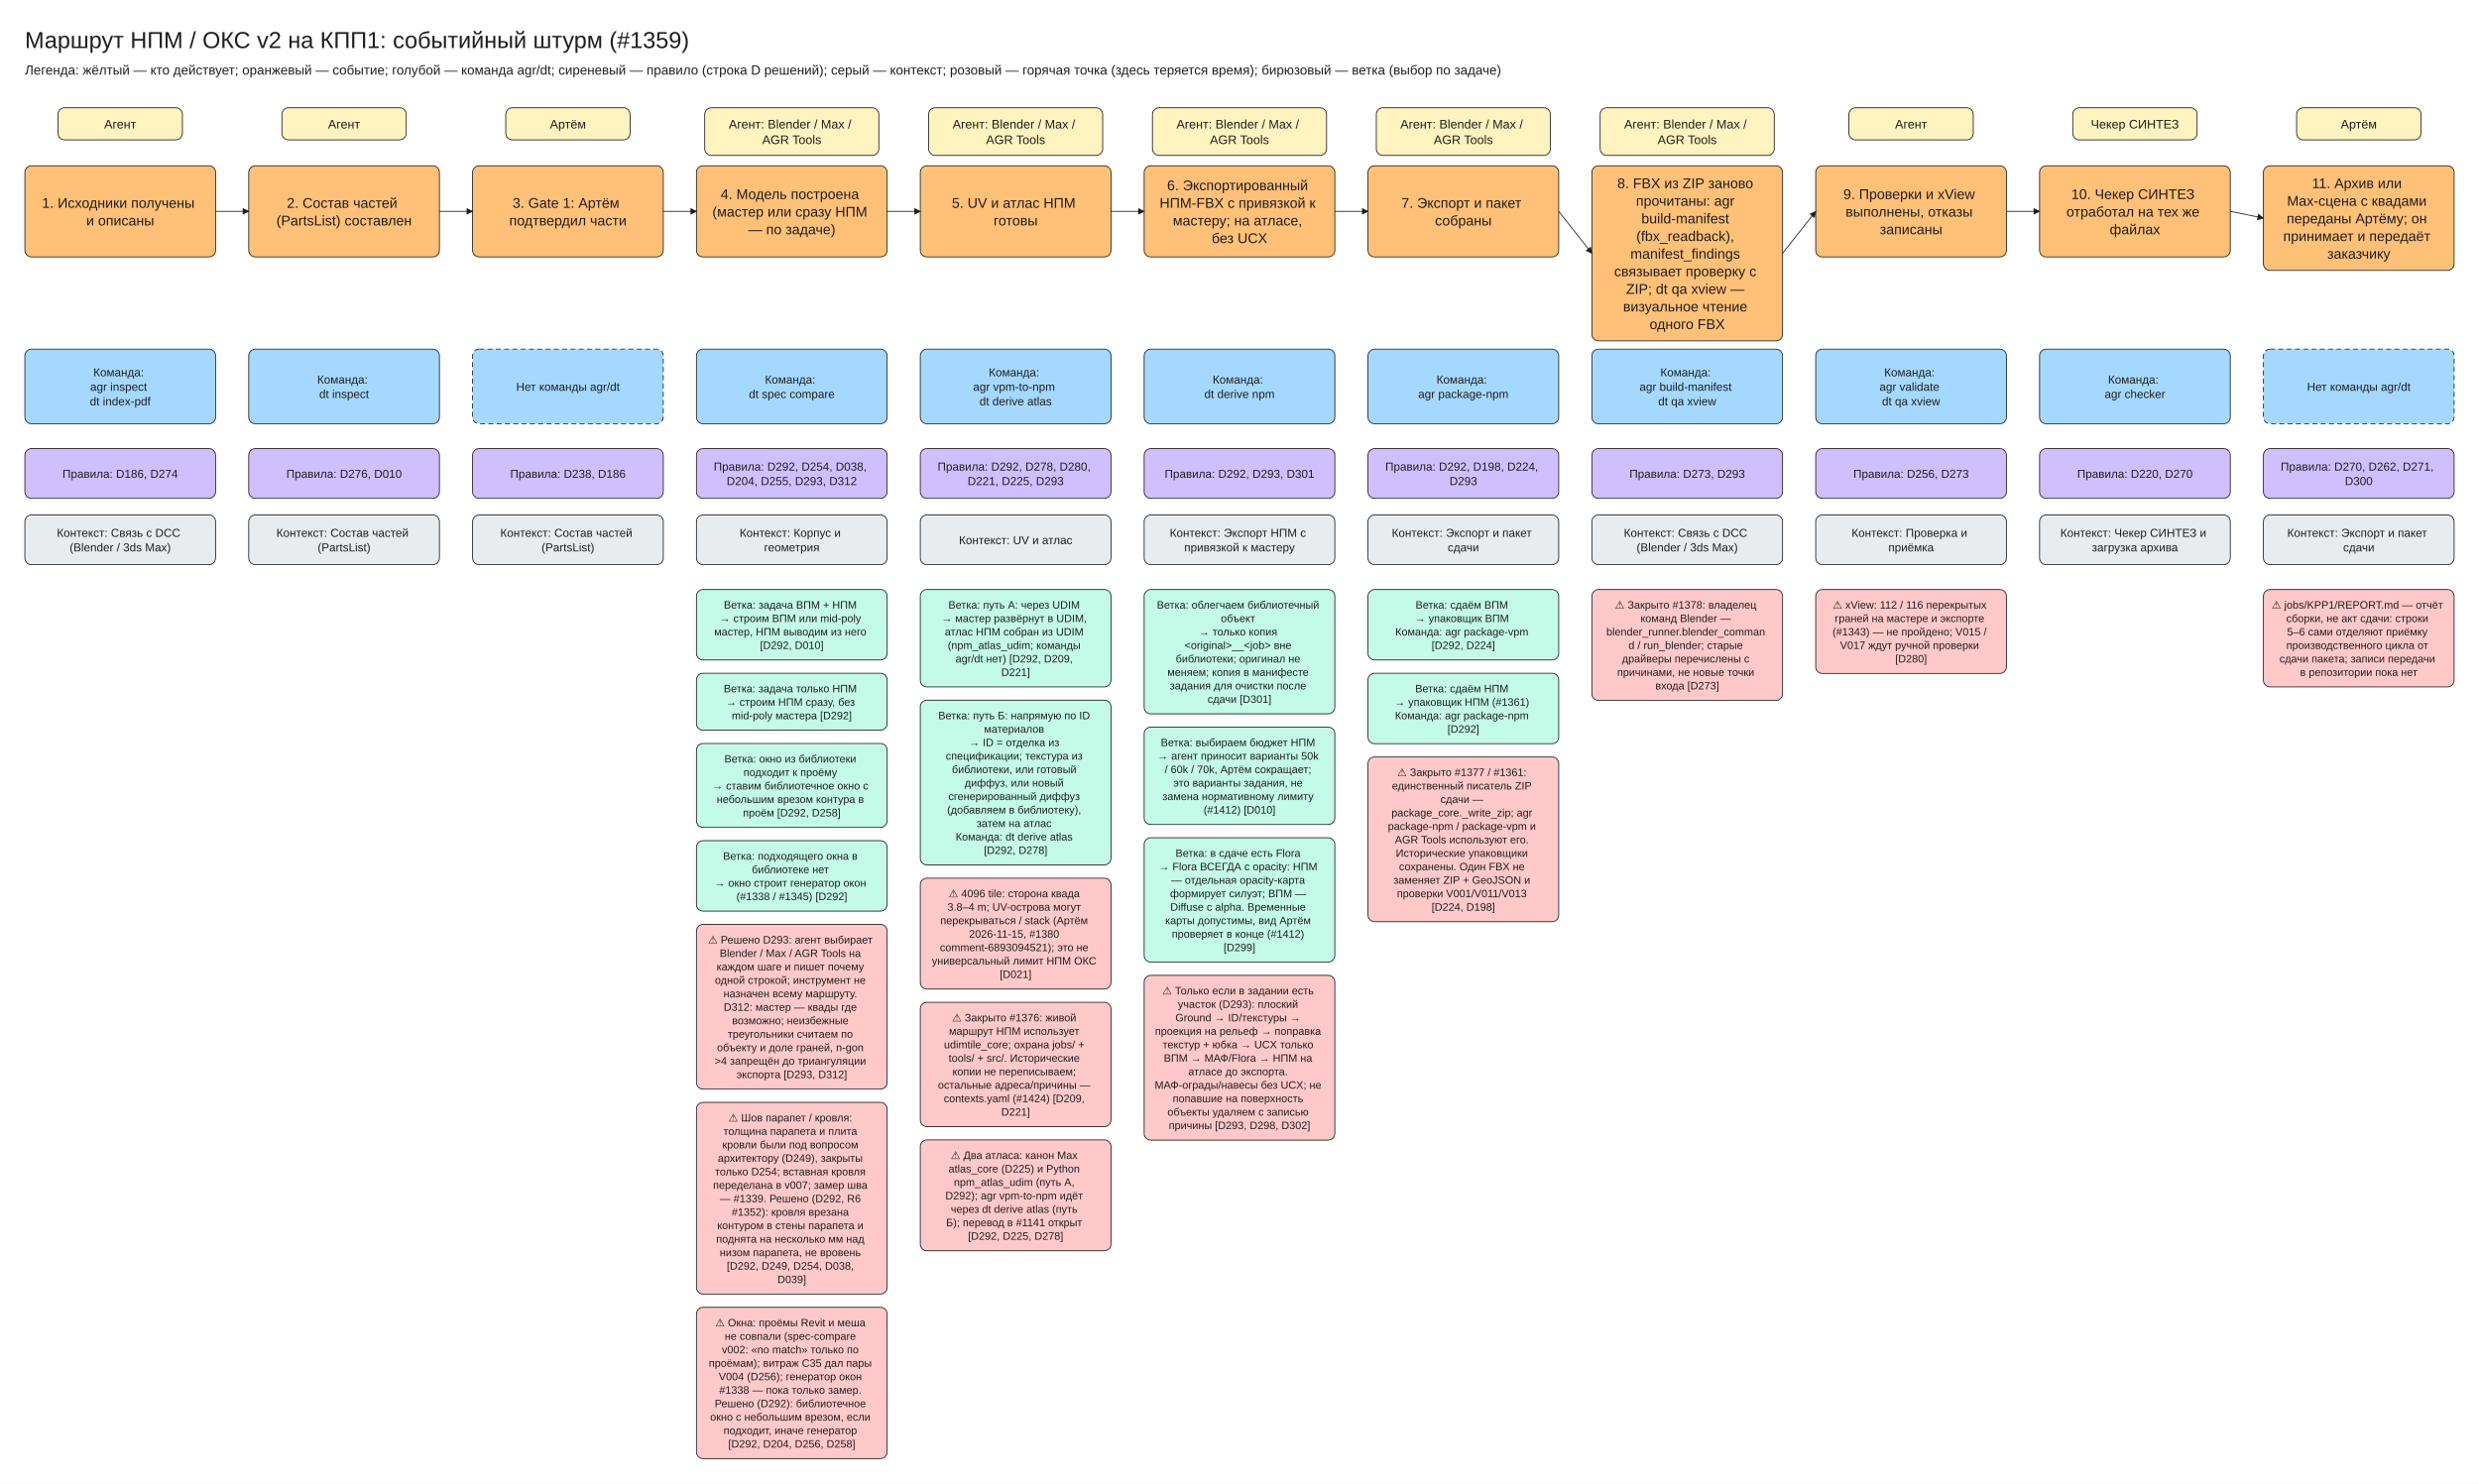
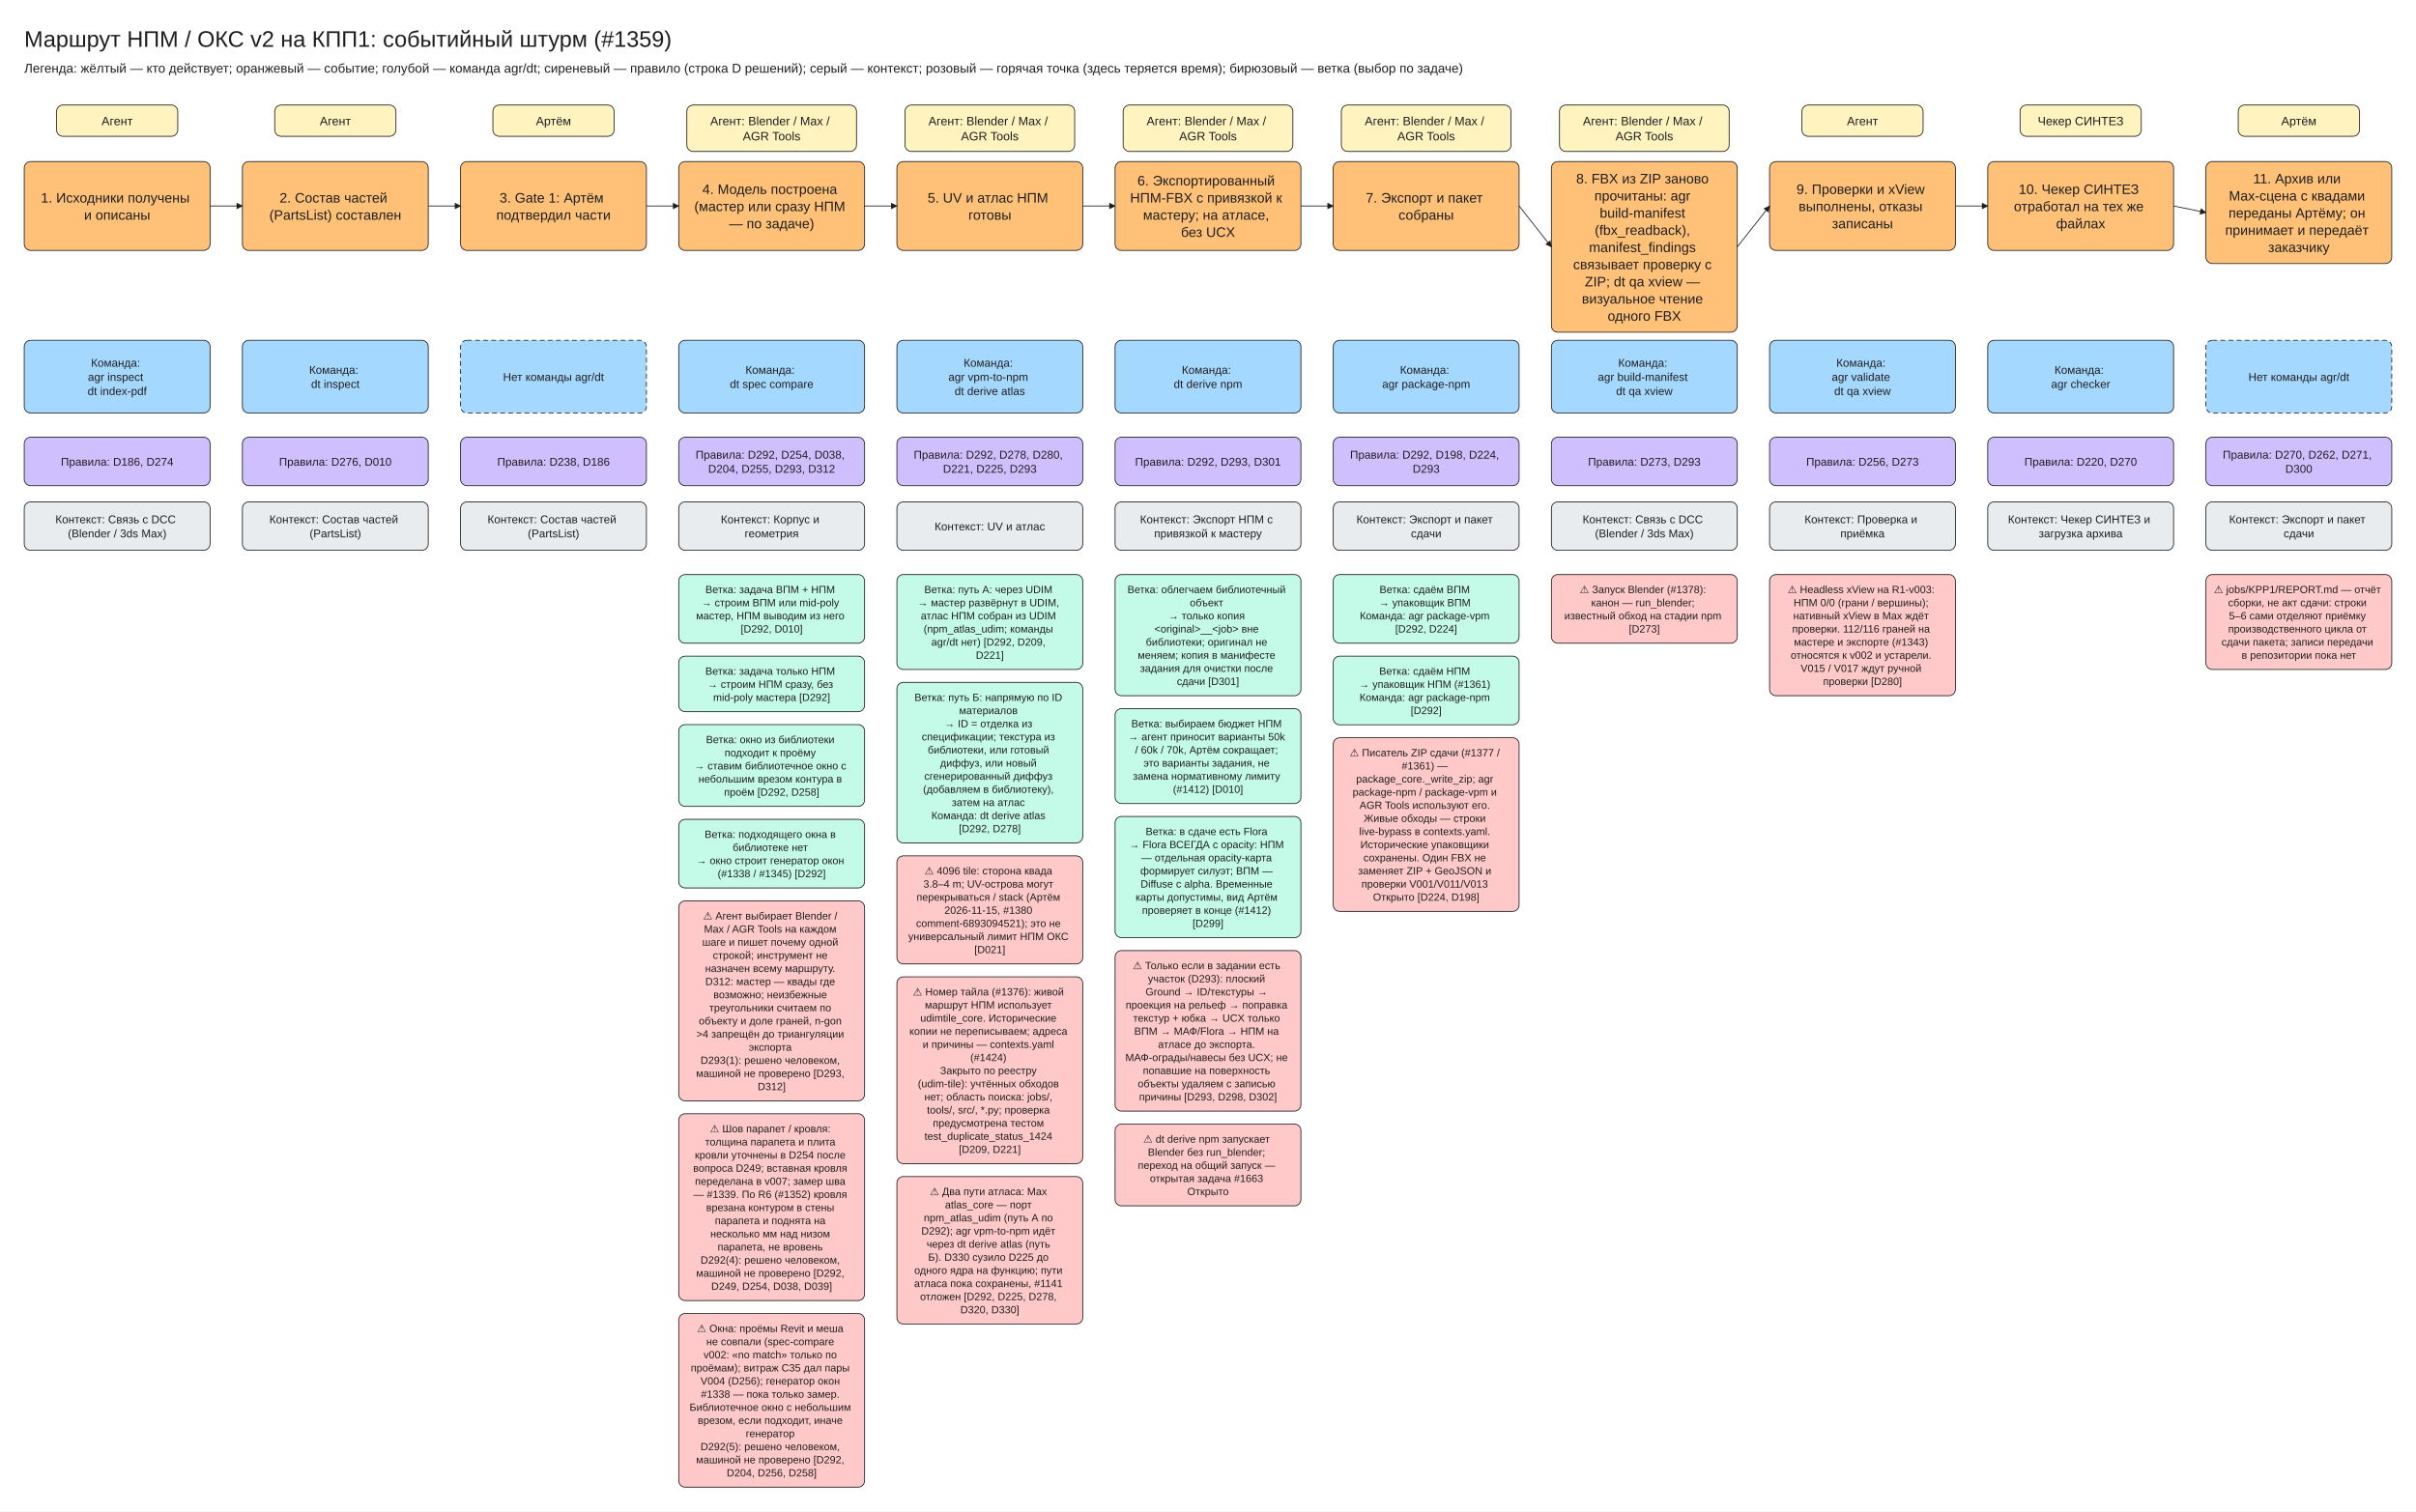
- <svg xmlns="http://www.w3.org/2000/svg" viewBox="10 -30 2990 1790" width="2990" height="1790" font-family="Segoe UI, Arial, sans-serif">
+ <svg xmlns="http://www.w3.org/2000/svg" viewBox="10 -30 2990 1871" width="2990" height="1871" font-family="Segoe UI, Arial, sans-serif">
  <defs>
    <marker id="arrow" viewBox="0 0 10 10" refX="9" refY="5" markerWidth="8" markerHeight="8" orient="auto-start-reverse">
      <path d="M0,0 L10,5 L0,10 z" fill="#1e1e1e" />
    </marker>
  </defs>
-   <rect x="10" y="-30" width="2990" height="1790" fill="#ffffff" />
+   <rect x="10" y="-30" width="2990" height="1871" fill="#ffffff" />
  <rect x="80" y="100" width="150" height="38.75" rx="8" fill="#fff3bf" stroke="#1e1e1e" />
  <rect x="40" y="170" width="230" height="110" rx="8" fill="#ffc078" stroke="#1e1e1e" />
  <rect x="40" y="391.25" width="230" height="90" rx="8" fill="#a5d8ff" stroke="#1e1e1e" />
  <rect x="40" y="511.25" width="230" height="60" rx="8" fill="#d0bfff" stroke="#1e1e1e" />
  <rect x="40" y="591.25" width="230" height="60" rx="8" fill="#e9ecef" stroke="#1e1e1e" />
  <rect x="350" y="100" width="150" height="38.75" rx="8" fill="#fff3bf" stroke="#1e1e1e" />
  <rect x="310" y="170" width="230" height="110" rx="8" fill="#ffc078" stroke="#1e1e1e" />
  <line x1="270" y1="225.0" x2="310" y2="225.0" stroke="#1e1e1e" marker-end="url(#arrow)" />
  <rect x="310" y="391.25" width="230" height="90" rx="8" fill="#a5d8ff" stroke="#1e1e1e" />
  <rect x="310" y="511.25" width="230" height="60" rx="8" fill="#d0bfff" stroke="#1e1e1e" />
  <rect x="310" y="591.25" width="230" height="60" rx="8" fill="#e9ecef" stroke="#1e1e1e" />
  <rect x="620" y="100" width="150" height="38.75" rx="8" fill="#fff3bf" stroke="#1e1e1e" />
  <rect x="580" y="170" width="230" height="110" rx="8" fill="#ffc078" stroke="#1e1e1e" />
  <line x1="540" y1="225.0" x2="580" y2="225.0" stroke="#1e1e1e" marker-end="url(#arrow)" />
  <rect x="580" y="391.25" width="230" height="90" rx="8" fill="#a5d8ff" stroke="#1e1e1e" stroke-dasharray="6 4" />
  <rect x="580" y="511.25" width="230" height="60" rx="8" fill="#d0bfff" stroke="#1e1e1e" />
  <rect x="580" y="591.25" width="230" height="60" rx="8" fill="#e9ecef" stroke="#1e1e1e" />
  <rect x="860" y="100" width="210" height="57.5" rx="8" fill="#fff3bf" stroke="#1e1e1e" />
  <rect x="850" y="170" width="230" height="110" rx="8" fill="#ffc078" stroke="#1e1e1e" />
  <line x1="810" y1="225.0" x2="850" y2="225.0" stroke="#1e1e1e" marker-end="url(#arrow)" />
  <rect x="850" y="391.25" width="230" height="90" rx="8" fill="#a5d8ff" stroke="#1e1e1e" />
  <rect x="850" y="511.25" width="230" height="60" rx="8" fill="#d0bfff" stroke="#1e1e1e" />
  <rect x="850" y="591.25" width="230" height="60" rx="8" fill="#e9ecef" stroke="#1e1e1e" />
  <rect x="850" y="681.25" width="230" height="85.0" rx="8" fill="#c3fae8" stroke="#1e1e1e" />
  <rect x="850" y="782.25" width="230" height="68.75" rx="8" fill="#c3fae8" stroke="#1e1e1e" />
  <rect x="850" y="867.0" width="230" height="101.25" rx="8" fill="#c3fae8" stroke="#1e1e1e" />
  <rect x="850" y="984.25" width="230" height="85.0" rx="8" fill="#c3fae8" stroke="#1e1e1e" />
-   <rect x="850" y="1085.25" width="230" height="198.75" rx="8" fill="#ffc9c9" stroke="#1e1e1e" />
-   <rect x="850" y="1300.0" width="230" height="231.25" rx="8" fill="#ffc9c9" stroke="#1e1e1e" />
-   <rect x="850" y="1547.25" width="230" height="182.5" rx="8" fill="#ffc9c9" stroke="#1e1e1e" />
+   <rect x="850" y="1085.25" width="230" height="247.5" rx="8" fill="#ffc9c9" stroke="#1e1e1e" />
+   <rect x="850" y="1348.75" width="230" height="231.25" rx="8" fill="#ffc9c9" stroke="#1e1e1e" />
+   <rect x="850" y="1596.0" width="230" height="215.0" rx="8" fill="#ffc9c9" stroke="#1e1e1e" />
  <rect x="1130" y="100" width="210" height="57.5" rx="8" fill="#fff3bf" stroke="#1e1e1e" />
  <rect x="1120" y="170" width="230" height="110" rx="8" fill="#ffc078" stroke="#1e1e1e" />
  <line x1="1080" y1="225.0" x2="1120" y2="225.0" stroke="#1e1e1e" marker-end="url(#arrow)" />
  <rect x="1120" y="391.25" width="230" height="90" rx="8" fill="#a5d8ff" stroke="#1e1e1e" />
  <rect x="1120" y="511.25" width="230" height="60" rx="8" fill="#d0bfff" stroke="#1e1e1e" />
  <rect x="1120" y="591.25" width="230" height="60" rx="8" fill="#e9ecef" stroke="#1e1e1e" />
  <rect x="1120" y="681.25" width="230" height="117.5" rx="8" fill="#c3fae8" stroke="#1e1e1e" />
  <rect x="1120" y="814.75" width="230" height="198.75" rx="8" fill="#c3fae8" stroke="#1e1e1e" />
  <rect x="1120" y="1029.5" width="230" height="133.75" rx="8" fill="#ffc9c9" stroke="#1e1e1e" />
-   <rect x="1120" y="1179.25" width="230" height="150.0" rx="8" fill="#ffc9c9" stroke="#1e1e1e" />
-   <rect x="1120" y="1345.25" width="230" height="133.75" rx="8" fill="#ffc9c9" stroke="#1e1e1e" />
+   <rect x="1120" y="1179.25" width="230" height="231.25" rx="8" fill="#ffc9c9" stroke="#1e1e1e" />
+   <rect x="1120" y="1426.5" width="230" height="182.5" rx="8" fill="#ffc9c9" stroke="#1e1e1e" />
  <rect x="1400" y="100" width="210" height="57.5" rx="8" fill="#fff3bf" stroke="#1e1e1e" />
  <rect x="1390" y="170" width="230" height="110" rx="8" fill="#ffc078" stroke="#1e1e1e" />
  <line x1="1350" y1="225.0" x2="1390" y2="225.0" stroke="#1e1e1e" marker-end="url(#arrow)" />
  <rect x="1390" y="391.25" width="230" height="90" rx="8" fill="#a5d8ff" stroke="#1e1e1e" />
  <rect x="1390" y="511.25" width="230" height="60" rx="8" fill="#d0bfff" stroke="#1e1e1e" />
  <rect x="1390" y="591.25" width="230" height="60" rx="8" fill="#e9ecef" stroke="#1e1e1e" />
  <rect x="1390" y="681.25" width="230" height="150.0" rx="8" fill="#c3fae8" stroke="#1e1e1e" />
  <rect x="1390" y="847.25" width="230" height="117.5" rx="8" fill="#c3fae8" stroke="#1e1e1e" />
  <rect x="1390" y="980.75" width="230" height="150.0" rx="8" fill="#c3fae8" stroke="#1e1e1e" />
  <rect x="1390" y="1146.75" width="230" height="198.75" rx="8" fill="#ffc9c9" stroke="#1e1e1e" />
+   <rect x="1390" y="1361.5" width="230" height="101.25" rx="8" fill="#ffc9c9" stroke="#1e1e1e" />
  <rect x="1670" y="100" width="210" height="57.5" rx="8" fill="#fff3bf" stroke="#1e1e1e" />
  <rect x="1660" y="170" width="230" height="110" rx="8" fill="#ffc078" stroke="#1e1e1e" />
  <line x1="1620" y1="225.0" x2="1660" y2="225.0" stroke="#1e1e1e" marker-end="url(#arrow)" />
  <rect x="1660" y="391.25" width="230" height="90" rx="8" fill="#a5d8ff" stroke="#1e1e1e" />
  <rect x="1660" y="511.25" width="230" height="60" rx="8" fill="#d0bfff" stroke="#1e1e1e" />
  <rect x="1660" y="591.25" width="230" height="60" rx="8" fill="#e9ecef" stroke="#1e1e1e" />
  <rect x="1660" y="681.25" width="230" height="85.0" rx="8" fill="#c3fae8" stroke="#1e1e1e" />
  <rect x="1660" y="782.25" width="230" height="85.0" rx="8" fill="#c3fae8" stroke="#1e1e1e" />
-   <rect x="1660" y="883.25" width="230" height="198.75" rx="8" fill="#ffc9c9" stroke="#1e1e1e" />
+   <rect x="1660" y="883.25" width="230" height="215.0" rx="8" fill="#ffc9c9" stroke="#1e1e1e" />
  <rect x="1940" y="100" width="210" height="57.5" rx="8" fill="#fff3bf" stroke="#1e1e1e" />
  <rect x="1930" y="170" width="230" height="211.25" rx="8" fill="#ffc078" stroke="#1e1e1e" />
  <line x1="1890" y1="225.0" x2="1930" y2="275.62" stroke="#1e1e1e" marker-end="url(#arrow)" />
  <rect x="1930" y="391.25" width="230" height="90" rx="8" fill="#a5d8ff" stroke="#1e1e1e" />
  <rect x="1930" y="511.25" width="230" height="60" rx="8" fill="#d0bfff" stroke="#1e1e1e" />
  <rect x="1930" y="591.25" width="230" height="60" rx="8" fill="#e9ecef" stroke="#1e1e1e" />
-   <rect x="1930" y="681.25" width="230" height="133.75" rx="8" fill="#ffc9c9" stroke="#1e1e1e" />
+   <rect x="1930" y="681.25" width="230" height="85.0" rx="8" fill="#ffc9c9" stroke="#1e1e1e" />
  <rect x="2240" y="100" width="150" height="38.75" rx="8" fill="#fff3bf" stroke="#1e1e1e" />
  <rect x="2200" y="170" width="230" height="110" rx="8" fill="#ffc078" stroke="#1e1e1e" />
  <line x1="2160" y1="275.62" x2="2200" y2="225.0" stroke="#1e1e1e" marker-end="url(#arrow)" />
  <rect x="2200" y="391.25" width="230" height="90" rx="8" fill="#a5d8ff" stroke="#1e1e1e" />
  <rect x="2200" y="511.25" width="230" height="60" rx="8" fill="#d0bfff" stroke="#1e1e1e" />
  <rect x="2200" y="591.25" width="230" height="60" rx="8" fill="#e9ecef" stroke="#1e1e1e" />
-   <rect x="2200" y="681.25" width="230" height="101.25" rx="8" fill="#ffc9c9" stroke="#1e1e1e" />
+   <rect x="2200" y="681.25" width="230" height="150.0" rx="8" fill="#ffc9c9" stroke="#1e1e1e" />
  <rect x="2510" y="100" width="150" height="38.75" rx="8" fill="#fff3bf" stroke="#1e1e1e" />
  <rect x="2470" y="170" width="230" height="110" rx="8" fill="#ffc078" stroke="#1e1e1e" />
  <line x1="2430" y1="225.0" x2="2470" y2="225.0" stroke="#1e1e1e" marker-end="url(#arrow)" />
  <rect x="2470" y="391.25" width="230" height="90" rx="8" fill="#a5d8ff" stroke="#1e1e1e" />
  <rect x="2470" y="511.25" width="230" height="60" rx="8" fill="#d0bfff" stroke="#1e1e1e" />
  <rect x="2470" y="591.25" width="230" height="60" rx="8" fill="#e9ecef" stroke="#1e1e1e" />
  <rect x="2780" y="100" width="150" height="38.75" rx="8" fill="#fff3bf" stroke="#1e1e1e" />
  <rect x="2740" y="170" width="230" height="126.25" rx="8" fill="#ffc078" stroke="#1e1e1e" />
  <line x1="2700" y1="225.0" x2="2740" y2="233.12" stroke="#1e1e1e" marker-end="url(#arrow)" />
  <rect x="2740" y="391.25" width="230" height="90" rx="8" fill="#a5d8ff" stroke="#1e1e1e" stroke-dasharray="6 4" />
  <rect x="2740" y="511.25" width="230" height="60" rx="8" fill="#d0bfff" stroke="#1e1e1e" />
  <rect x="2740" y="591.25" width="230" height="60" rx="8" fill="#e9ecef" stroke="#1e1e1e" />
  <rect x="2740" y="681.25" width="230" height="117.5" rx="8" fill="#ffc9c9" stroke="#1e1e1e" />
  <text x="40" y="0" font-size="28" text-anchor="start" fill="#1e1e1e">
    <tspan x="40" dy="28">Маршрут НПМ / ОКС v2 на КПП1: событийный штурм (#1359)</tspan>
  </text>
  <text x="40" y="44" font-size="16" text-anchor="start" fill="#1e1e1e">
    <tspan x="40" dy="16">Легенда: жёлтый — кто действует; оранжевый — событие; голубой — команда agr/dt; сиреневый — правило (строка D решений); серый — контекст; розовый — горячая точка (здесь теряется время); бирюзовый — ветка (выбор по задаче)</tspan>
  </text>
  <text x="155.0" y="110.0" font-size="15" text-anchor="middle" fill="#1e1e1e">
    <tspan x="155.0" dy="15">Агент</tspan>
  </text>
  <text x="155.0" y="203.75" font-size="17" text-anchor="middle" fill="#1e1e1e">
    <tspan x="155.0" dy="17">1. Исходники получены</tspan>
    <tspan x="155.0" dy="21.25">и описаны</tspan>
  </text>
  <text x="155.0" y="410.0" font-size="14" text-anchor="middle" fill="#1e1e1e">
    <tspan x="155.0" dy="14">Команда:</tspan>
    <tspan x="155.0" dy="17.5">agr inspect</tspan>
    <tspan x="155.0" dy="17.5">dt index-pdf</tspan>
  </text>
  <text x="155.0" y="532.5" font-size="14" text-anchor="middle" fill="#1e1e1e">
    <tspan x="155.0" dy="14">Правила: D186, D274</tspan>
  </text>
  <text x="155.0" y="603.75" font-size="14" text-anchor="middle" fill="#1e1e1e">
    <tspan x="155.0" dy="14">Контекст: Связь с DCC</tspan>
    <tspan x="155.0" dy="17.5">(Blender / 3ds Max)</tspan>
  </text>
  <text x="425.0" y="110.0" font-size="15" text-anchor="middle" fill="#1e1e1e">
    <tspan x="425.0" dy="15">Агент</tspan>
  </text>
  <text x="425.0" y="203.75" font-size="17" text-anchor="middle" fill="#1e1e1e">
    <tspan x="425.0" dy="17">2. Состав частей</tspan>
    <tspan x="425.0" dy="21.25">(PartsList) составлен</tspan>
  </text>
  <text x="425.0" y="418.75" font-size="14" text-anchor="middle" fill="#1e1e1e">
    <tspan x="425.0" dy="14">Команда:</tspan>
    <tspan x="425.0" dy="17.5">dt inspect</tspan>
  </text>
  <text x="425.0" y="532.5" font-size="14" text-anchor="middle" fill="#1e1e1e">
    <tspan x="425.0" dy="14">Правила: D276, D010</tspan>
  </text>
  <text x="425.0" y="603.75" font-size="14" text-anchor="middle" fill="#1e1e1e">
    <tspan x="425.0" dy="14">Контекст: Состав частей</tspan>
    <tspan x="425.0" dy="17.5">(PartsList)</tspan>
  </text>
  <text x="695.0" y="110.0" font-size="15" text-anchor="middle" fill="#1e1e1e">
    <tspan x="695.0" dy="15">Артём</tspan>
  </text>
  <text x="695.0" y="203.75" font-size="17" text-anchor="middle" fill="#1e1e1e">
    <tspan x="695.0" dy="17">3. Gate 1: Артём</tspan>
    <tspan x="695.0" dy="21.25">подтвердил части</tspan>
  </text>
  <text x="695.0" y="427.5" font-size="14" text-anchor="middle" fill="#1e1e1e">
    <tspan x="695.0" dy="14">Нет команды agr/dt</tspan>
  </text>
  <text x="695.0" y="532.5" font-size="14" text-anchor="middle" fill="#1e1e1e">
    <tspan x="695.0" dy="14">Правила: D238, D186</tspan>
  </text>
  <text x="695.0" y="603.75" font-size="14" text-anchor="middle" fill="#1e1e1e">
    <tspan x="695.0" dy="14">Контекст: Состав частей</tspan>
    <tspan x="695.0" dy="17.5">(PartsList)</tspan>
  </text>
  <text x="965.0" y="110.0" font-size="15" text-anchor="middle" fill="#1e1e1e">
    <tspan x="965.0" dy="15">Агент: Blender / Max /</tspan>
    <tspan x="965.0" dy="18.75">AGR Tools</tspan>
  </text>
  <text x="965.0" y="193.12" font-size="17" text-anchor="middle" fill="#1e1e1e">
    <tspan x="965.0" dy="17">4. Модель построена</tspan>
    <tspan x="965.0" dy="21.25">(мастер или сразу НПМ</tspan>
    <tspan x="965.0" dy="21.25">— по задаче)</tspan>
  </text>
  <text x="965.0" y="418.75" font-size="14" text-anchor="middle" fill="#1e1e1e">
    <tspan x="965.0" dy="14">Команда:</tspan>
    <tspan x="965.0" dy="17.5">dt spec compare</tspan>
  </text>
  <text x="965.0" y="523.75" font-size="14" text-anchor="middle" fill="#1e1e1e">
    <tspan x="965.0" dy="14">Правила: D292, D254, D038,</tspan>
    <tspan x="965.0" dy="17.5">D204, D255, D293, D312</tspan>
  </text>
  <text x="965.0" y="603.75" font-size="14" text-anchor="middle" fill="#1e1e1e">
    <tspan x="965.0" dy="14">Контекст: Корпус и</tspan>
    <tspan x="965.0" dy="17.5">геометрия</tspan>
  </text>
  <text x="965.0" y="691.25" font-size="13" text-anchor="middle" fill="#1e1e1e">
    <tspan x="965.0" dy="13">Ветка: задача ВПМ + НПМ</tspan>
    <tspan x="965.0" dy="16.25">→ строим ВПМ или mid-poly</tspan>
    <tspan x="965.0" dy="16.25">мастер, НПМ выводим из него</tspan>
    <tspan x="965.0" dy="16.25">[D292, D010]</tspan>
  </text>
  <text x="965.0" y="792.25" font-size="13" text-anchor="middle" fill="#1e1e1e">
    <tspan x="965.0" dy="13">Ветка: задача только НПМ</tspan>
    <tspan x="965.0" dy="16.25">→ строим НПМ сразу, без</tspan>
    <tspan x="965.0" dy="16.25">mid-poly мастера [D292]</tspan>
  </text>
  <text x="965.0" y="877.0" font-size="13" text-anchor="middle" fill="#1e1e1e">
    <tspan x="965.0" dy="13">Ветка: окно из библиотеки</tspan>
    <tspan x="965.0" dy="16.25">подходит к проёму</tspan>
    <tspan x="965.0" dy="16.25">→ ставим библиотечное окно с</tspan>
    <tspan x="965.0" dy="16.25">небольшим врезом контура в</tspan>
    <tspan x="965.0" dy="16.25">проём [D292, D258]</tspan>
  </text>
  <text x="965.0" y="994.25" font-size="13" text-anchor="middle" fill="#1e1e1e">
    <tspan x="965.0" dy="13">Ветка: подходящего окна в</tspan>
    <tspan x="965.0" dy="16.25">библиотеке нет</tspan>
    <tspan x="965.0" dy="16.25">→ окно строит генератор окон</tspan>
    <tspan x="965.0" dy="16.25">(#1338 / #1345) [D292]</tspan>
  </text>
  <text x="965.0" y="1095.25" font-size="13" text-anchor="middle" fill="#1e1e1e">
-     <tspan x="965.0" dy="13">⚠ Решено D293: агент выбирает</tspan>
-     <tspan x="965.0" dy="16.25">Blender / Max / AGR Tools на</tspan>
-     <tspan x="965.0" dy="16.25">каждом шаге и пишет почему</tspan>
-     <tspan x="965.0" dy="16.25">одной строкой; инструмент не</tspan>
+     <tspan x="965.0" dy="13">⚠ Агент выбирает Blender /</tspan>
+     <tspan x="965.0" dy="16.25">Max / AGR Tools на каждом</tspan>
+     <tspan x="965.0" dy="16.25">шаге и пишет почему одной</tspan>
+     <tspan x="965.0" dy="16.25">строкой; инструмент не</tspan>
    <tspan x="965.0" dy="16.25">назначен всему маршруту.</tspan>
    <tspan x="965.0" dy="16.25">D312: мастер — квады где</tspan>
    <tspan x="965.0" dy="16.25">возможно; неизбежные</tspan>
    <tspan x="965.0" dy="16.25">треугольники считаем по</tspan>
    <tspan x="965.0" dy="16.25">объекту и доле граней, n-gon</tspan>
    <tspan x="965.0" dy="16.25">&gt;4 запрещён до триангуляции</tspan>
-     <tspan x="965.0" dy="16.25">экспорта [D293, D312]</tspan>
-   </text>
-   <text x="965.0" y="1310.0" font-size="13" text-anchor="middle" fill="#1e1e1e">
+     <tspan x="965.0" dy="16.25">экспорта</tspan>
+     <tspan x="965.0" dy="16.25">D293(1): решено человеком,</tspan>
+     <tspan x="965.0" dy="16.25">машиной не проверено [D293,</tspan>
+     <tspan x="965.0" dy="16.25">D312]</tspan>
+   </text>
+   <text x="965.0" y="1358.75" font-size="13" text-anchor="middle" fill="#1e1e1e">
    <tspan x="965.0" dy="13">⚠ Шов парапет / кровля:</tspan>
    <tspan x="965.0" dy="16.25">толщина парапета и плита</tspan>
-     <tspan x="965.0" dy="16.25">кровли были под вопросом</tspan>
-     <tspan x="965.0" dy="16.25">архитектору (D249), закрыты</tspan>
-     <tspan x="965.0" dy="16.25">только D254; вставная кровля</tspan>
+     <tspan x="965.0" dy="16.25">кровли уточнены в D254 после</tspan>
+     <tspan x="965.0" dy="16.25">вопроса D249; вставная кровля</tspan>
    <tspan x="965.0" dy="16.25">переделана в v007; замер шва</tspan>
-     <tspan x="965.0" dy="16.25">— #1339. Решено (D292, R6</tspan>
-     <tspan x="965.0" dy="16.25">#1352): кровля врезана</tspan>
-     <tspan x="965.0" dy="16.25">контуром в стены парапета и</tspan>
-     <tspan x="965.0" dy="16.25">поднята на несколько мм над</tspan>
-     <tspan x="965.0" dy="16.25">низом парапета, не вровень</tspan>
-     <tspan x="965.0" dy="16.25">[D292, D249, D254, D038,</tspan>
-     <tspan x="965.0" dy="16.25">D039]</tspan>
-   </text>
-   <text x="965.0" y="1557.25" font-size="13" text-anchor="middle" fill="#1e1e1e">
+     <tspan x="965.0" dy="16.25">— #1339. По R6 (#1352) кровля</tspan>
+     <tspan x="965.0" dy="16.25">врезана контуром в стены</tspan>
+     <tspan x="965.0" dy="16.25">парапета и поднята на</tspan>
+     <tspan x="965.0" dy="16.25">несколько мм над низом</tspan>
+     <tspan x="965.0" dy="16.25">парапета, не вровень</tspan>
+     <tspan x="965.0" dy="16.25">D292(4): решено человеком,</tspan>
+     <tspan x="965.0" dy="16.25">машиной не проверено [D292,</tspan>
+     <tspan x="965.0" dy="16.25">D249, D254, D038, D039]</tspan>
+   </text>
+   <text x="965.0" y="1606.0" font-size="13" text-anchor="middle" fill="#1e1e1e">
    <tspan x="965.0" dy="13">⚠ Окна: проёмы Revit и меша</tspan>
    <tspan x="965.0" dy="16.25">не совпали (spec-compare</tspan>
    <tspan x="965.0" dy="16.25">v002: «no match» только по</tspan>
    <tspan x="965.0" dy="16.25">проёмам); витраж C35 дал пары</tspan>
    <tspan x="965.0" dy="16.25">V004 (D256); генератор окон</tspan>
    <tspan x="965.0" dy="16.25">#1338 — пока только замер.</tspan>
-     <tspan x="965.0" dy="16.25">Решено (D292): библиотечное</tspan>
-     <tspan x="965.0" dy="16.25">окно с небольшим врезом, если</tspan>
-     <tspan x="965.0" dy="16.25">подходит, иначе генератор</tspan>
-     <tspan x="965.0" dy="16.25">[D292, D204, D256, D258]</tspan>
+     <tspan x="965.0" dy="16.25">Библиотечное окно с небольшим</tspan>
+     <tspan x="965.0" dy="16.25">врезом, если подходит, иначе</tspan>
+     <tspan x="965.0" dy="16.25">генератор</tspan>
+     <tspan x="965.0" dy="16.25">D292(5): решено человеком,</tspan>
+     <tspan x="965.0" dy="16.25">машиной не проверено [D292,</tspan>
+     <tspan x="965.0" dy="16.25">D204, D256, D258]</tspan>
  </text>
  <text x="1235.0" y="110.0" font-size="15" text-anchor="middle" fill="#1e1e1e">
    <tspan x="1235.0" dy="15">Агент: Blender / Max /</tspan>
    <tspan x="1235.0" dy="18.75">AGR Tools</tspan>
  </text>
  <text x="1235.0" y="203.75" font-size="17" text-anchor="middle" fill="#1e1e1e">
    <tspan x="1235.0" dy="17">5. UV и атлас НПМ</tspan>
    <tspan x="1235.0" dy="21.25">готовы</tspan>
  </text>
  <text x="1235.0" y="410.0" font-size="14" text-anchor="middle" fill="#1e1e1e">
    <tspan x="1235.0" dy="14">Команда:</tspan>
    <tspan x="1235.0" dy="17.5">agr vpm-to-npm</tspan>
    <tspan x="1235.0" dy="17.5">dt derive atlas</tspan>
  </text>
  <text x="1235.0" y="523.75" font-size="14" text-anchor="middle" fill="#1e1e1e">
    <tspan x="1235.0" dy="14">Правила: D292, D278, D280,</tspan>
    <tspan x="1235.0" dy="17.5">D221, D225, D293</tspan>
  </text>
  <text x="1235.0" y="612.5" font-size="14" text-anchor="middle" fill="#1e1e1e">
    <tspan x="1235.0" dy="14">Контекст: UV и атлас</tspan>
  </text>
  <text x="1235.0" y="691.25" font-size="13" text-anchor="middle" fill="#1e1e1e">
    <tspan x="1235.0" dy="13">Ветка: путь А: через UDIM</tspan>
    <tspan x="1235.0" dy="16.25">→ мастер развёрнут в UDIM,</tspan>
    <tspan x="1235.0" dy="16.25">атлас НПМ собран из UDIM</tspan>
    <tspan x="1235.0" dy="16.25">(npm_atlas_udim; команды</tspan>
    <tspan x="1235.0" dy="16.25">agr/dt нет) [D292, D209,</tspan>
    <tspan x="1235.0" dy="16.25">D221]</tspan>
  </text>
  <text x="1235.0" y="824.75" font-size="13" text-anchor="middle" fill="#1e1e1e">
    <tspan x="1235.0" dy="13">Ветка: путь Б: напрямую по ID</tspan>
    <tspan x="1235.0" dy="16.25">материалов</tspan>
    <tspan x="1235.0" dy="16.25">→ ID = отделка из</tspan>
    <tspan x="1235.0" dy="16.25">спецификации; текстура из</tspan>
    <tspan x="1235.0" dy="16.25">библиотеки, или готовый</tspan>
    <tspan x="1235.0" dy="16.25">диффуз, или новый</tspan>
    <tspan x="1235.0" dy="16.25">сгенерированный диффуз</tspan>
    <tspan x="1235.0" dy="16.25">(добавляем в библиотеку),</tspan>
    <tspan x="1235.0" dy="16.25">затем на атлас</tspan>
    <tspan x="1235.0" dy="16.25">Команда: dt derive atlas</tspan>
    <tspan x="1235.0" dy="16.25">[D292, D278]</tspan>
  </text>
  <text x="1235.0" y="1039.5" font-size="13" text-anchor="middle" fill="#1e1e1e">
    <tspan x="1235.0" dy="13">⚠ 4096 tile: сторона квада</tspan>
    <tspan x="1235.0" dy="16.25">3.8–4 m; UV-острова могут</tspan>
    <tspan x="1235.0" dy="16.25">перекрываться / stack (Артём</tspan>
    <tspan x="1235.0" dy="16.25">2026-11-15, #1380</tspan>
    <tspan x="1235.0" dy="16.25">comment-6893094521); это не</tspan>
    <tspan x="1235.0" dy="16.25">универсальный лимит НПМ ОКС</tspan>
    <tspan x="1235.0" dy="16.25">[D021]</tspan>
  </text>
  <text x="1235.0" y="1189.25" font-size="13" text-anchor="middle" fill="#1e1e1e">
-     <tspan x="1235.0" dy="13">⚠ Закрыто #1376: живой</tspan>
+     <tspan x="1235.0" dy="13">⚠ Номер тайла (#1376): живой</tspan>
    <tspan x="1235.0" dy="16.25">маршрут НПМ использует</tspan>
-     <tspan x="1235.0" dy="16.25">udimtile_core; охрана jobs/ +</tspan>
-     <tspan x="1235.0" dy="16.25">tools/ + src/. Исторические</tspan>
-     <tspan x="1235.0" dy="16.25">копии не переписываем;</tspan>
-     <tspan x="1235.0" dy="16.25">остальные адреса/причины —</tspan>
-     <tspan x="1235.0" dy="16.25">contexts.yaml (#1424) [D209,</tspan>
-     <tspan x="1235.0" dy="16.25">D221]</tspan>
-   </text>
-   <text x="1235.0" y="1355.25" font-size="13" text-anchor="middle" fill="#1e1e1e">
-     <tspan x="1235.0" dy="13">⚠ Два атласа: канон Max</tspan>
-     <tspan x="1235.0" dy="16.25">atlas_core (D225) и Python</tspan>
-     <tspan x="1235.0" dy="16.25">npm_atlas_udim (путь А,</tspan>
+     <tspan x="1235.0" dy="16.25">udimtile_core. Исторические</tspan>
+     <tspan x="1235.0" dy="16.25">копии не переписываем; адреса</tspan>
+     <tspan x="1235.0" dy="16.25">и причины — contexts.yaml</tspan>
+     <tspan x="1235.0" dy="16.25">(#1424)</tspan>
+     <tspan x="1235.0" dy="16.25">Закрыто по реестру</tspan>
+     <tspan x="1235.0" dy="16.25">(udim-tile): учтённых обходов</tspan>
+     <tspan x="1235.0" dy="16.25">нет; область поиска: jobs/,</tspan>
+     <tspan x="1235.0" dy="16.25">tools/, src/, *.py; проверка</tspan>
+     <tspan x="1235.0" dy="16.25">предусмотрена тестом</tspan>
+     <tspan x="1235.0" dy="16.25">test_duplicate_status_1424</tspan>
+     <tspan x="1235.0" dy="16.25">[D209, D221]</tspan>
+   </text>
+   <text x="1235.0" y="1436.5" font-size="13" text-anchor="middle" fill="#1e1e1e">
+     <tspan x="1235.0" dy="13">⚠ Два пути атласа: Max</tspan>
+     <tspan x="1235.0" dy="16.25">atlas_core — порт</tspan>
+     <tspan x="1235.0" dy="16.25">npm_atlas_udim (путь А по</tspan>
    <tspan x="1235.0" dy="16.25">D292); agr vpm-to-npm идёт</tspan>
    <tspan x="1235.0" dy="16.25">через dt derive atlas (путь</tspan>
-     <tspan x="1235.0" dy="16.25">Б); перевод в #1141 открыт</tspan>
-     <tspan x="1235.0" dy="16.25">[D292, D225, D278]</tspan>
+     <tspan x="1235.0" dy="16.25">Б). D330 сузило D225 до</tspan>
+     <tspan x="1235.0" dy="16.25">одного ядра на функцию; пути</tspan>
+     <tspan x="1235.0" dy="16.25">атласа пока сохранены, #1141</tspan>
+     <tspan x="1235.0" dy="16.25">отложен [D292, D225, D278,</tspan>
+     <tspan x="1235.0" dy="16.25">D320, D330]</tspan>
  </text>
  <text x="1505.0" y="110.0" font-size="15" text-anchor="middle" fill="#1e1e1e">
    <tspan x="1505.0" dy="15">Агент: Blender / Max /</tspan>
    <tspan x="1505.0" dy="18.75">AGR Tools</tspan>
  </text>
  <text x="1505.0" y="182.5" font-size="17" text-anchor="middle" fill="#1e1e1e">
    <tspan x="1505.0" dy="17">6. Экспортированный</tspan>
    <tspan x="1505.0" dy="21.25">НПМ-FBX с привязкой к</tspan>
    <tspan x="1505.0" dy="21.25">мастеру; на атласе,</tspan>
    <tspan x="1505.0" dy="21.25">без UCX</tspan>
  </text>
  <text x="1505.0" y="418.75" font-size="14" text-anchor="middle" fill="#1e1e1e">
    <tspan x="1505.0" dy="14">Команда:</tspan>
    <tspan x="1505.0" dy="17.5">dt derive npm</tspan>
  </text>
  <text x="1505.0" y="532.5" font-size="14" text-anchor="middle" fill="#1e1e1e">
    <tspan x="1505.0" dy="14">Правила: D292, D293, D301</tspan>
  </text>
  <text x="1505.0" y="603.75" font-size="14" text-anchor="middle" fill="#1e1e1e">
    <tspan x="1505.0" dy="14">Контекст: Экспорт НПМ с</tspan>
    <tspan x="1505.0" dy="17.5">привязкой к мастеру</tspan>
  </text>
  <text x="1505.0" y="691.25" font-size="13" text-anchor="middle" fill="#1e1e1e">
    <tspan x="1505.0" dy="13">Ветка: облегчаем библиотечный</tspan>
    <tspan x="1505.0" dy="16.25">объект</tspan>
    <tspan x="1505.0" dy="16.25">→ только копия</tspan>
    <tspan x="1505.0" dy="16.25">&lt;original&gt;__&lt;job&gt; вне</tspan>
    <tspan x="1505.0" dy="16.25">библиотеки; оригинал не</tspan>
    <tspan x="1505.0" dy="16.25">меняем; копия в манифесте</tspan>
    <tspan x="1505.0" dy="16.25">задания для очистки после</tspan>
    <tspan x="1505.0" dy="16.25">сдачи [D301]</tspan>
  </text>
  <text x="1505.0" y="857.25" font-size="13" text-anchor="middle" fill="#1e1e1e">
    <tspan x="1505.0" dy="13">Ветка: выбираем бюджет НПМ</tspan>
    <tspan x="1505.0" dy="16.25">→ агент приносит варианты 50k</tspan>
    <tspan x="1505.0" dy="16.25">/ 60k / 70k, Артём сокращает;</tspan>
    <tspan x="1505.0" dy="16.25">это варианты задания, не</tspan>
    <tspan x="1505.0" dy="16.25">замена нормативному лимиту</tspan>
    <tspan x="1505.0" dy="16.25">(#1412) [D010]</tspan>
  </text>
  <text x="1505.0" y="990.75" font-size="13" text-anchor="middle" fill="#1e1e1e">
    <tspan x="1505.0" dy="13">Ветка: в сдаче есть Flora</tspan>
    <tspan x="1505.0" dy="16.25">→ Flora ВСЕГДА с opacity: НПМ</tspan>
    <tspan x="1505.0" dy="16.25">— отдельная opacity-карта</tspan>
    <tspan x="1505.0" dy="16.25">формирует силуэт; ВПМ —</tspan>
    <tspan x="1505.0" dy="16.25">Diffuse с alpha. Временные</tspan>
    <tspan x="1505.0" dy="16.25">карты допустимы, вид Артём</tspan>
    <tspan x="1505.0" dy="16.25">проверяет в конце (#1412)</tspan>
    <tspan x="1505.0" dy="16.25">[D299]</tspan>
  </text>
  <text x="1505.0" y="1156.75" font-size="13" text-anchor="middle" fill="#1e1e1e">
    <tspan x="1505.0" dy="13">⚠ Только если в задании есть</tspan>
    <tspan x="1505.0" dy="16.25">участок (D293): плоский</tspan>
    <tspan x="1505.0" dy="16.25">Ground → ID/текстуры →</tspan>
    <tspan x="1505.0" dy="16.25">проекция на рельеф → поправка</tspan>
    <tspan x="1505.0" dy="16.25">текстур + юбка → UCX только</tspan>
    <tspan x="1505.0" dy="16.25">ВПМ → МАФ/Flora → НПМ на</tspan>
    <tspan x="1505.0" dy="16.25">атласе до экспорта.</tspan>
    <tspan x="1505.0" dy="16.25">МАФ-ограды/навесы без UCX; не</tspan>
    <tspan x="1505.0" dy="16.25">попавшие на поверхность</tspan>
    <tspan x="1505.0" dy="16.25">объекты удаляем с записью</tspan>
    <tspan x="1505.0" dy="16.25">причины [D293, D298, D302]</tspan>
  </text>
+   <text x="1505.0" y="1371.5" font-size="13" text-anchor="middle" fill="#1e1e1e">
+     <tspan x="1505.0" dy="13">⚠ dt derive npm запускает</tspan>
+     <tspan x="1505.0" dy="16.25">Blender без run_blender;</tspan>
+     <tspan x="1505.0" dy="16.25">переход на общий запуск —</tspan>
+     <tspan x="1505.0" dy="16.25">открытая задача #1663</tspan>
+     <tspan x="1505.0" dy="16.25">Открыто</tspan>
+   </text>
  <text x="1775.0" y="110.0" font-size="15" text-anchor="middle" fill="#1e1e1e">
    <tspan x="1775.0" dy="15">Агент: Blender / Max /</tspan>
    <tspan x="1775.0" dy="18.75">AGR Tools</tspan>
  </text>
  <text x="1775.0" y="203.75" font-size="17" text-anchor="middle" fill="#1e1e1e">
    <tspan x="1775.0" dy="17">7. Экспорт и пакет</tspan>
    <tspan x="1775.0" dy="21.25">собраны</tspan>
  </text>
  <text x="1775.0" y="418.75" font-size="14" text-anchor="middle" fill="#1e1e1e">
    <tspan x="1775.0" dy="14">Команда:</tspan>
    <tspan x="1775.0" dy="17.5">agr package-npm</tspan>
  </text>
  <text x="1775.0" y="523.75" font-size="14" text-anchor="middle" fill="#1e1e1e">
    <tspan x="1775.0" dy="14">Правила: D292, D198, D224,</tspan>
    <tspan x="1775.0" dy="17.5">D293</tspan>
  </text>
  <text x="1775.0" y="603.75" font-size="14" text-anchor="middle" fill="#1e1e1e">
    <tspan x="1775.0" dy="14">Контекст: Экспорт и пакет</tspan>
    <tspan x="1775.0" dy="17.5">сдачи</tspan>
  </text>
  <text x="1775.0" y="691.25" font-size="13" text-anchor="middle" fill="#1e1e1e">
    <tspan x="1775.0" dy="13">Ветка: сдаём ВПМ</tspan>
    <tspan x="1775.0" dy="16.25">→ упаковщик ВПМ</tspan>
    <tspan x="1775.0" dy="16.25">Команда: agr package-vpm</tspan>
    <tspan x="1775.0" dy="16.25">[D292, D224]</tspan>
  </text>
  <text x="1775.0" y="792.25" font-size="13" text-anchor="middle" fill="#1e1e1e">
    <tspan x="1775.0" dy="13">Ветка: сдаём НПМ</tspan>
    <tspan x="1775.0" dy="16.25">→ упаковщик НПМ (#1361)</tspan>
    <tspan x="1775.0" dy="16.25">Команда: agr package-npm</tspan>
    <tspan x="1775.0" dy="16.25">[D292]</tspan>
  </text>
  <text x="1775.0" y="893.25" font-size="13" text-anchor="middle" fill="#1e1e1e">
-     <tspan x="1775.0" dy="13">⚠ Закрыто #1377 / #1361:</tspan>
-     <tspan x="1775.0" dy="16.25">единственный писатель ZIP</tspan>
-     <tspan x="1775.0" dy="16.25">сдачи —</tspan>
+     <tspan x="1775.0" dy="13">⚠ Писатель ZIP сдачи (#1377 /</tspan>
+     <tspan x="1775.0" dy="16.25">#1361) —</tspan>
    <tspan x="1775.0" dy="16.25">package_core._write_zip; agr</tspan>
    <tspan x="1775.0" dy="16.25">package-npm / package-vpm и</tspan>
    <tspan x="1775.0" dy="16.25">AGR Tools используют его.</tspan>
+     <tspan x="1775.0" dy="16.25">Живые обходы — строки</tspan>
+     <tspan x="1775.0" dy="16.25">live-bypass в contexts.yaml.</tspan>
    <tspan x="1775.0" dy="16.25">Исторические упаковщики</tspan>
    <tspan x="1775.0" dy="16.25">сохранены. Один FBX не</tspan>
    <tspan x="1775.0" dy="16.25">заменяет ZIP + GeoJSON и</tspan>
    <tspan x="1775.0" dy="16.25">проверки V001/V011/V013</tspan>
-     <tspan x="1775.0" dy="16.25">[D224, D198]</tspan>
+     <tspan x="1775.0" dy="16.25">Открыто [D224, D198]</tspan>
  </text>
  <text x="2045.0" y="110.0" font-size="15" text-anchor="middle" fill="#1e1e1e">
    <tspan x="2045.0" dy="15">Агент: Blender / Max /</tspan>
    <tspan x="2045.0" dy="18.75">AGR Tools</tspan>
  </text>
  <text x="2045.0" y="180.0" font-size="17" text-anchor="middle" fill="#1e1e1e">
    <tspan x="2045.0" dy="17">8. FBX из ZIP заново</tspan>
    <tspan x="2045.0" dy="21.25">прочитаны: agr</tspan>
    <tspan x="2045.0" dy="21.25">build-manifest</tspan>
    <tspan x="2045.0" dy="21.25">(fbx_readback),</tspan>
    <tspan x="2045.0" dy="21.25">manifest_findings</tspan>
    <tspan x="2045.0" dy="21.25">связывает проверку с</tspan>
    <tspan x="2045.0" dy="21.25">ZIP; dt qa xview —</tspan>
    <tspan x="2045.0" dy="21.25">визуальное чтение</tspan>
    <tspan x="2045.0" dy="21.25">одного FBX</tspan>
  </text>
  <text x="2045.0" y="410.0" font-size="14" text-anchor="middle" fill="#1e1e1e">
    <tspan x="2045.0" dy="14">Команда:</tspan>
    <tspan x="2045.0" dy="17.5">agr build-manifest</tspan>
    <tspan x="2045.0" dy="17.5">dt qa xview</tspan>
  </text>
  <text x="2045.0" y="532.5" font-size="14" text-anchor="middle" fill="#1e1e1e">
    <tspan x="2045.0" dy="14">Правила: D273, D293</tspan>
  </text>
  <text x="2045.0" y="603.75" font-size="14" text-anchor="middle" fill="#1e1e1e">
    <tspan x="2045.0" dy="14">Контекст: Связь с DCC</tspan>
    <tspan x="2045.0" dy="17.5">(Blender / 3ds Max)</tspan>
  </text>
  <text x="2045.0" y="691.25" font-size="13" text-anchor="middle" fill="#1e1e1e">
-     <tspan x="2045.0" dy="13">⚠ Закрыто #1378: владелец</tspan>
-     <tspan x="2045.0" dy="16.25">команд Blender —</tspan>
-     <tspan x="2045.0" dy="16.25">blender_runner.blender_comman</tspan>
-     <tspan x="2045.0" dy="16.25">d / run_blender; старые</tspan>
-     <tspan x="2045.0" dy="16.25">драйверы перечислены с</tspan>
-     <tspan x="2045.0" dy="16.25">причинами, не новые точки</tspan>
-     <tspan x="2045.0" dy="16.25">входа [D273]</tspan>
+     <tspan x="2045.0" dy="13">⚠ Запуск Blender (#1378):</tspan>
+     <tspan x="2045.0" dy="16.25">канон — run_blender;</tspan>
+     <tspan x="2045.0" dy="16.25">известный обход на стадии npm</tspan>
+     <tspan x="2045.0" dy="16.25">[D273]</tspan>
  </text>
  <text x="2315.0" y="110.0" font-size="15" text-anchor="middle" fill="#1e1e1e">
    <tspan x="2315.0" dy="15">Агент</tspan>
  </text>
  <text x="2315.0" y="193.12" font-size="17" text-anchor="middle" fill="#1e1e1e">
    <tspan x="2315.0" dy="17">9. Проверки и xView</tspan>
    <tspan x="2315.0" dy="21.25">выполнены, отказы</tspan>
    <tspan x="2315.0" dy="21.25">записаны</tspan>
  </text>
  <text x="2315.0" y="410.0" font-size="14" text-anchor="middle" fill="#1e1e1e">
    <tspan x="2315.0" dy="14">Команда:</tspan>
    <tspan x="2315.0" dy="17.5">agr validate</tspan>
    <tspan x="2315.0" dy="17.5">dt qa xview</tspan>
  </text>
  <text x="2315.0" y="532.5" font-size="14" text-anchor="middle" fill="#1e1e1e">
    <tspan x="2315.0" dy="14">Правила: D256, D273</tspan>
  </text>
  <text x="2315.0" y="603.75" font-size="14" text-anchor="middle" fill="#1e1e1e">
    <tspan x="2315.0" dy="14">Контекст: Проверка и</tspan>
    <tspan x="2315.0" dy="17.5">приёмка</tspan>
  </text>
  <text x="2315.0" y="691.25" font-size="13" text-anchor="middle" fill="#1e1e1e">
-     <tspan x="2315.0" dy="13">⚠ xView: 112 / 116 перекрытых</tspan>
-     <tspan x="2315.0" dy="16.25">граней на мастере и экспорте</tspan>
-     <tspan x="2315.0" dy="16.25">(#1343) — не пройдено; V015 /</tspan>
-     <tspan x="2315.0" dy="16.25">V017 ждут ручной проверки</tspan>
-     <tspan x="2315.0" dy="16.25">[D280]</tspan>
+     <tspan x="2315.0" dy="13">⚠ Headless xView на R1-v003:</tspan>
+     <tspan x="2315.0" dy="16.25">НПМ 0/0 (грани / вершины);</tspan>
+     <tspan x="2315.0" dy="16.25">нативный xView в Max ждёт</tspan>
+     <tspan x="2315.0" dy="16.25">проверки. 112/116 граней на</tspan>
+     <tspan x="2315.0" dy="16.25">мастере и экспорте (#1343)</tspan>
+     <tspan x="2315.0" dy="16.25">относятся к v002 и устарели.</tspan>
+     <tspan x="2315.0" dy="16.25">V015 / V017 ждут ручной</tspan>
+     <tspan x="2315.0" dy="16.25">проверки [D280]</tspan>
  </text>
  <text x="2585.0" y="110.0" font-size="15" text-anchor="middle" fill="#1e1e1e">
    <tspan x="2585.0" dy="15">Чекер СИНТЕЗ</tspan>
  </text>
  <text x="2585.0" y="193.12" font-size="17" text-anchor="middle" fill="#1e1e1e">
    <tspan x="2585.0" dy="17">10. Чекер СИНТЕЗ</tspan>
    <tspan x="2585.0" dy="21.25">отработал на тех же</tspan>
    <tspan x="2585.0" dy="21.25">файлах</tspan>
  </text>
  <text x="2585.0" y="418.75" font-size="14" text-anchor="middle" fill="#1e1e1e">
    <tspan x="2585.0" dy="14">Команда:</tspan>
    <tspan x="2585.0" dy="17.5">agr checker</tspan>
  </text>
  <text x="2585.0" y="532.5" font-size="14" text-anchor="middle" fill="#1e1e1e">
    <tspan x="2585.0" dy="14">Правила: D220, D270</tspan>
  </text>
  <text x="2585.0" y="603.75" font-size="14" text-anchor="middle" fill="#1e1e1e">
    <tspan x="2585.0" dy="14">Контекст: Чекер СИНТЕЗ и</tspan>
    <tspan x="2585.0" dy="17.5">загрузка архива</tspan>
  </text>
  <text x="2855.0" y="110.0" font-size="15" text-anchor="middle" fill="#1e1e1e">
    <tspan x="2855.0" dy="15">Артём</tspan>
  </text>
  <text x="2855.0" y="180.0" font-size="17" text-anchor="middle" fill="#1e1e1e">
    <tspan x="2855.0" dy="17">11. Архив или</tspan>
    <tspan x="2855.0" dy="21.25">Max-сцена с квадами</tspan>
    <tspan x="2855.0" dy="21.25">переданы Артёму; он</tspan>
    <tspan x="2855.0" dy="21.25">принимает и передаёт</tspan>
    <tspan x="2855.0" dy="21.25">заказчику</tspan>
  </text>
  <text x="2855.0" y="427.5" font-size="14" text-anchor="middle" fill="#1e1e1e">
    <tspan x="2855.0" dy="14">Нет команды agr/dt</tspan>
  </text>
  <text x="2855.0" y="523.75" font-size="14" text-anchor="middle" fill="#1e1e1e">
    <tspan x="2855.0" dy="14">Правила: D270, D262, D271,</tspan>
    <tspan x="2855.0" dy="17.5">D300</tspan>
  </text>
  <text x="2855.0" y="603.75" font-size="14" text-anchor="middle" fill="#1e1e1e">
    <tspan x="2855.0" dy="14">Контекст: Экспорт и пакет</tspan>
    <tspan x="2855.0" dy="17.5">сдачи</tspan>
  </text>
  <text x="2855.0" y="691.25" font-size="13" text-anchor="middle" fill="#1e1e1e">
    <tspan x="2855.0" dy="13">⚠ jobs/KPP1/REPORT.md — отчёт</tspan>
    <tspan x="2855.0" dy="16.25">сборки, не акт сдачи: строки</tspan>
    <tspan x="2855.0" dy="16.25">5–6 сами отделяют приёмку</tspan>
    <tspan x="2855.0" dy="16.25">производственного цикла от</tspan>
    <tspan x="2855.0" dy="16.25">сдачи пакета; записи передачи</tspan>
    <tspan x="2855.0" dy="16.25">в репозитории пока нет</tspan>
  </text>
</svg>
